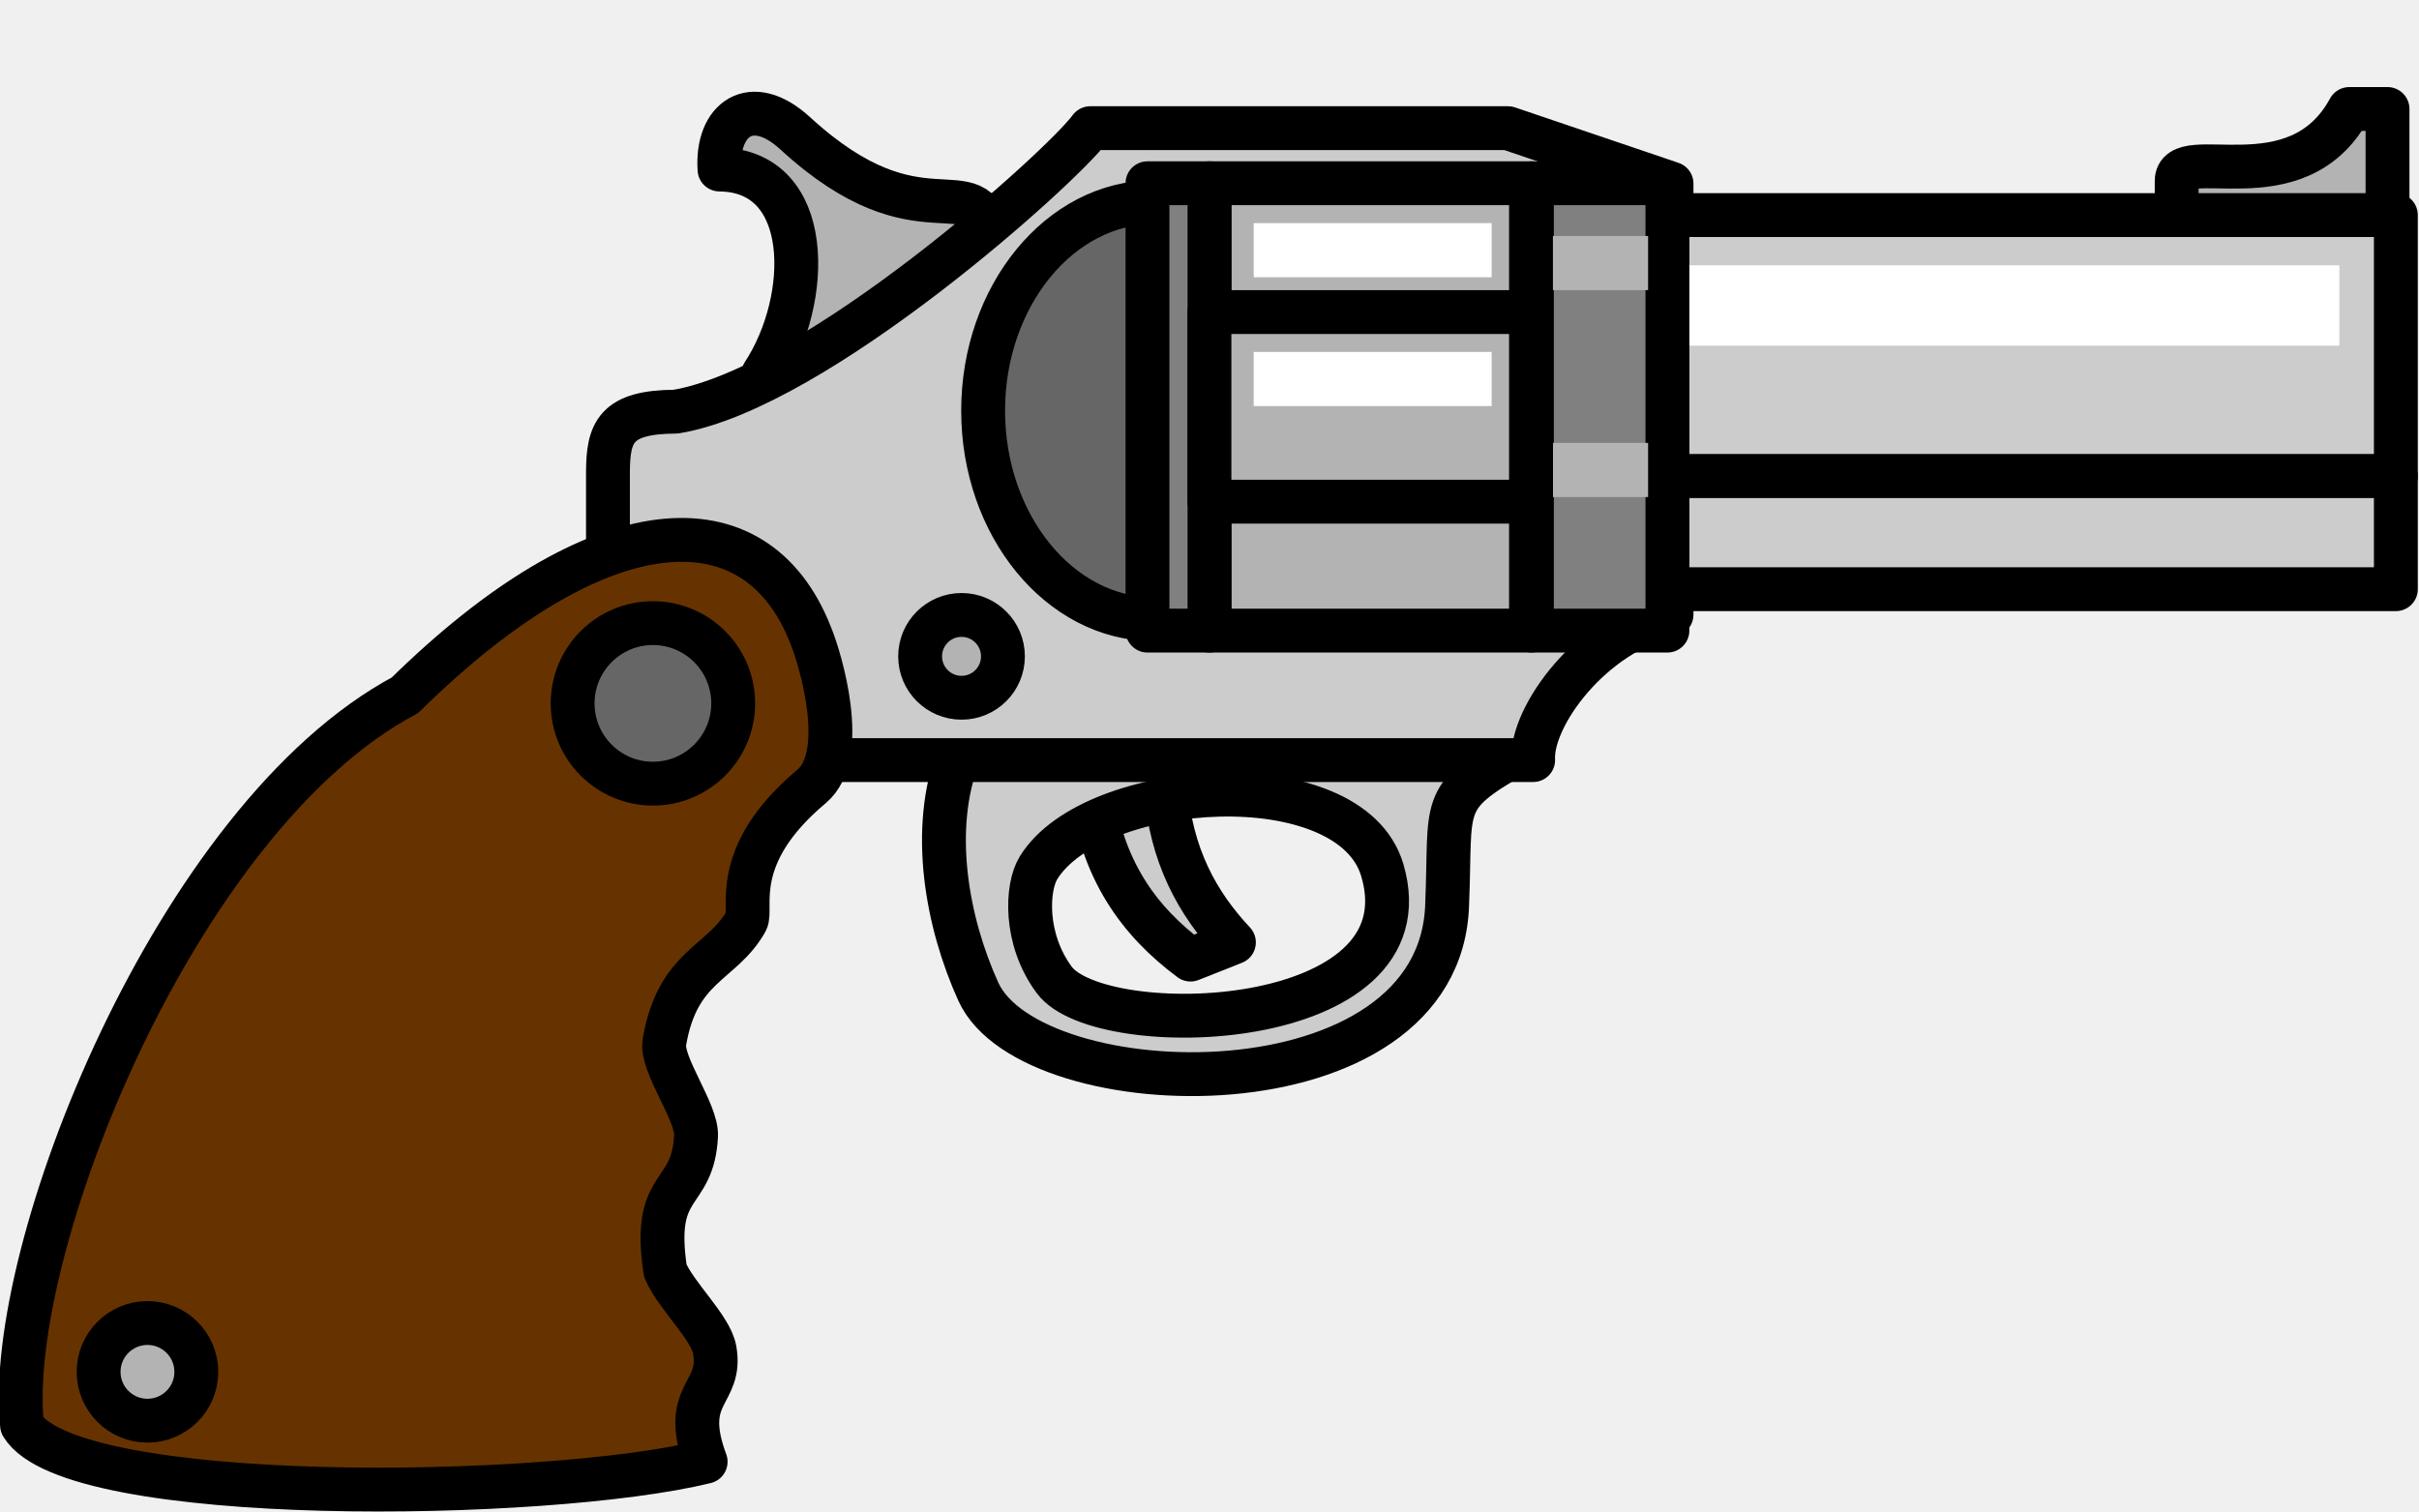
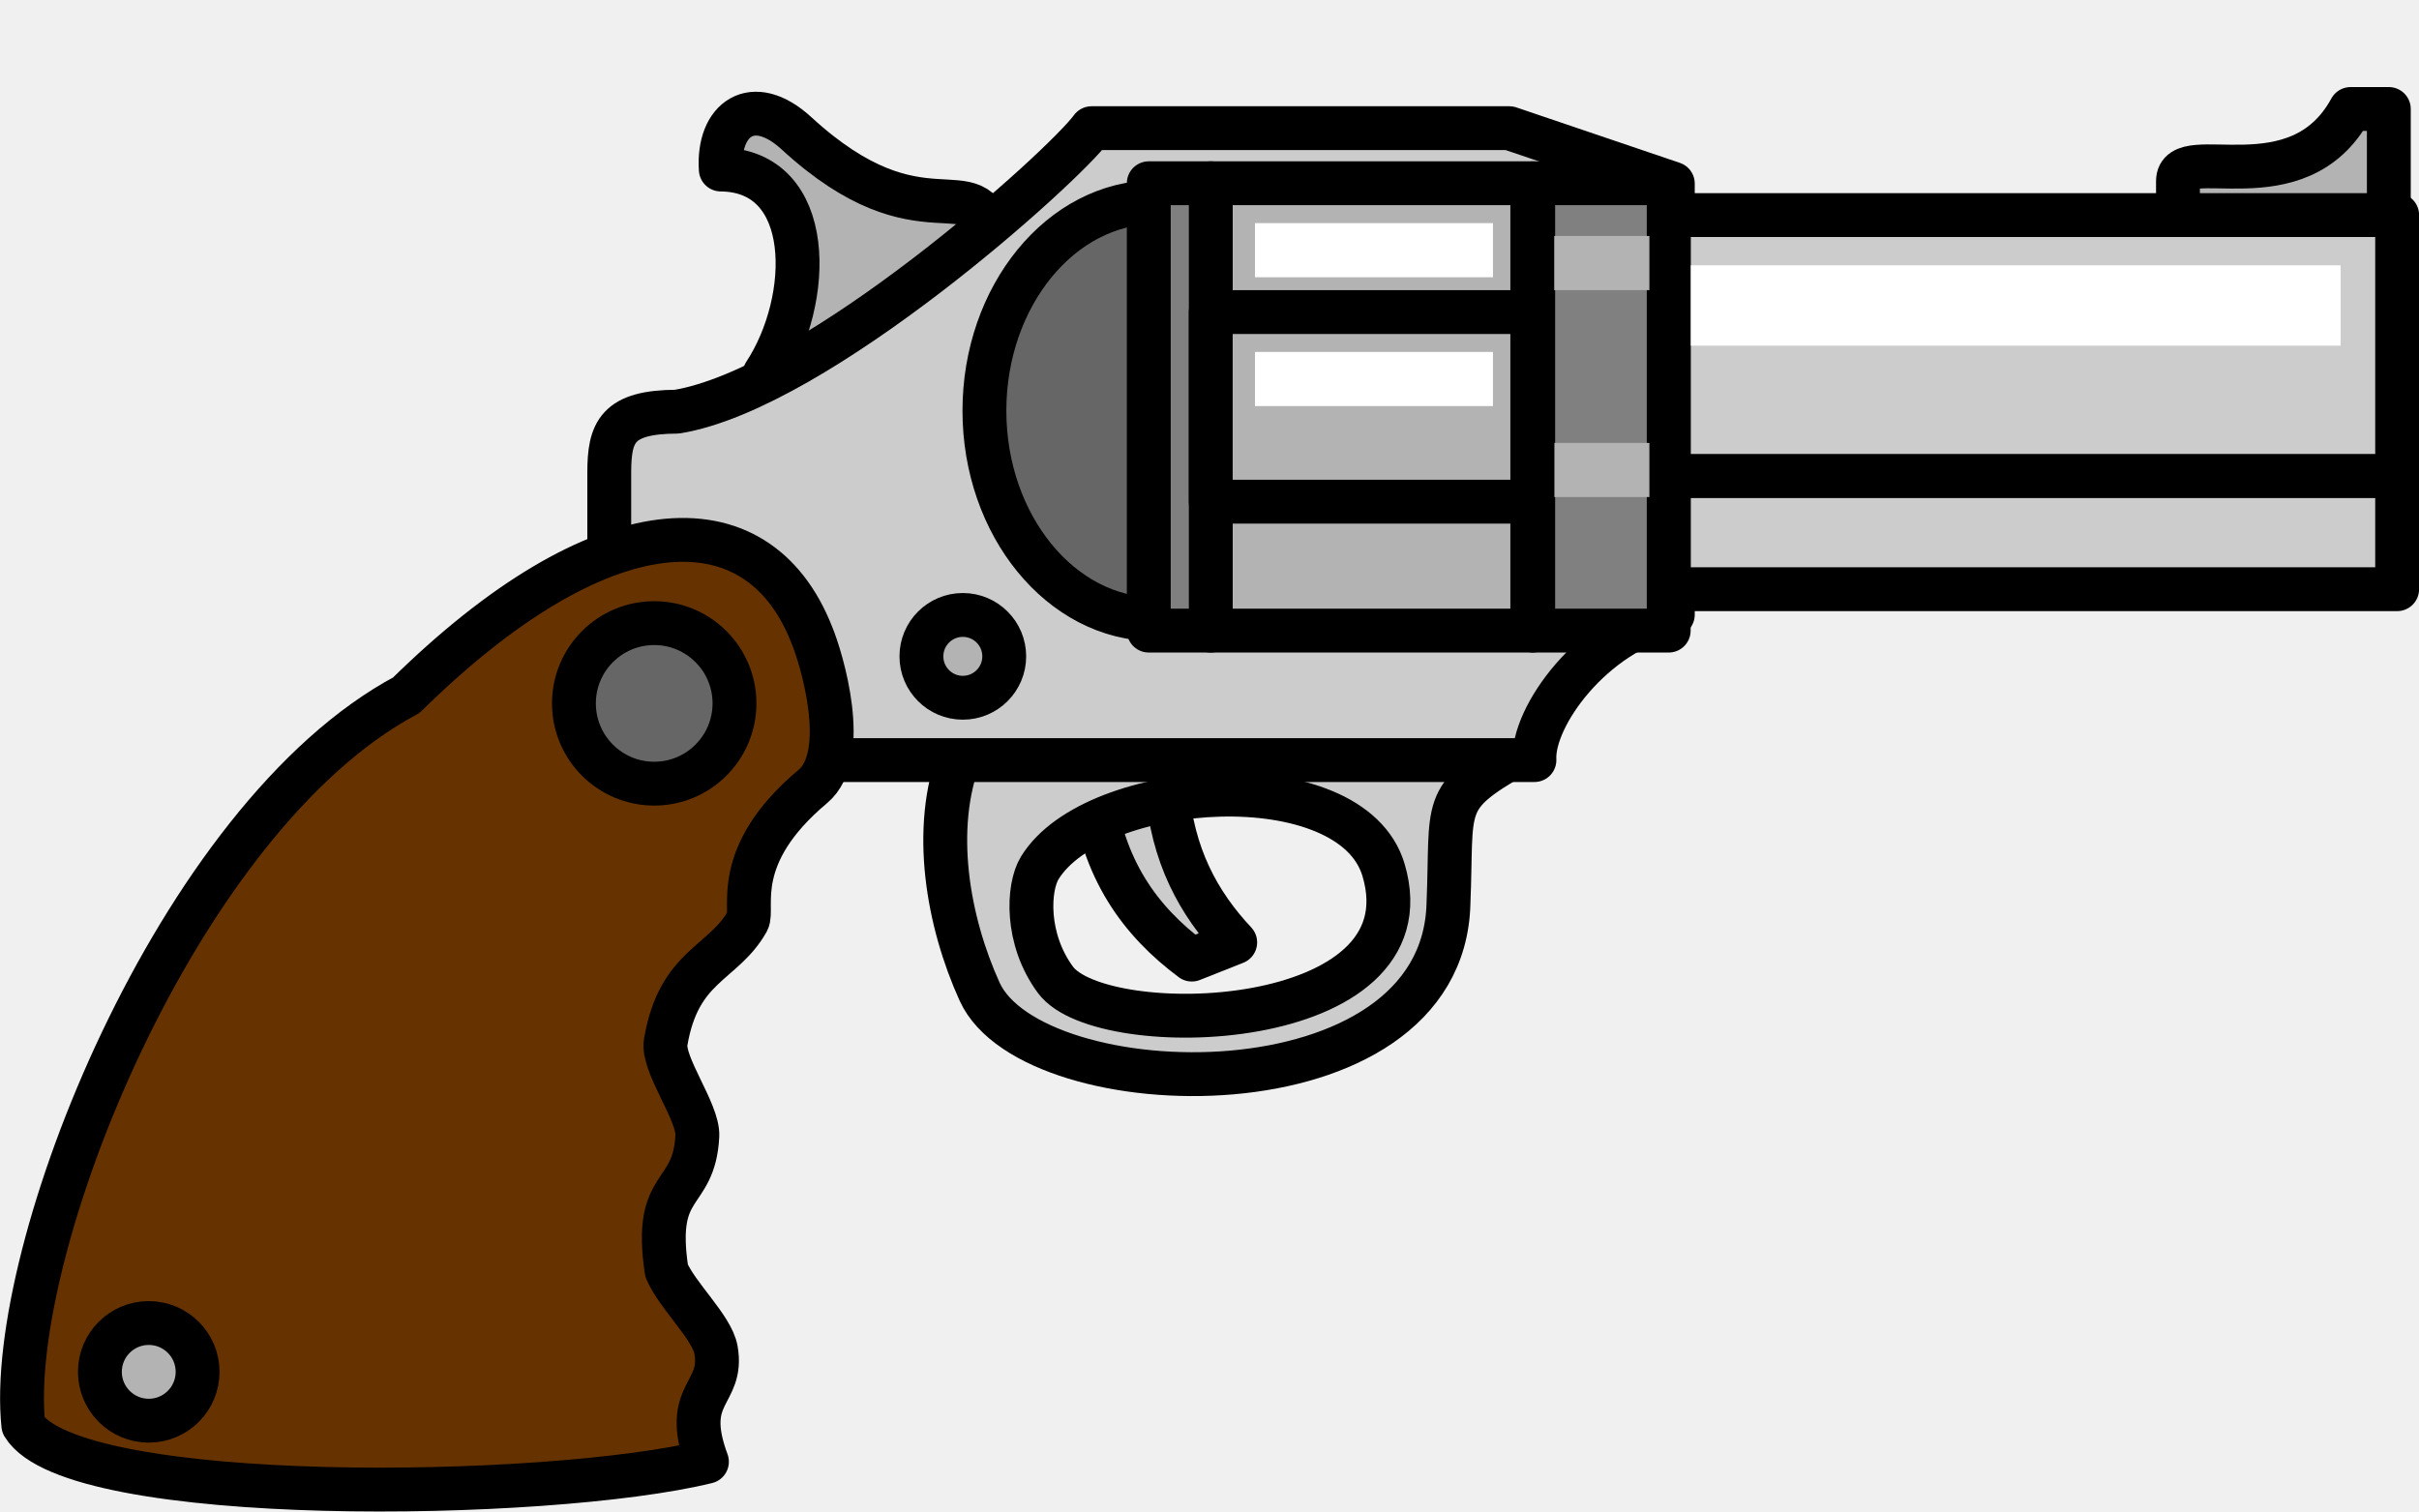
- <svg xmlns="http://www.w3.org/2000/svg" id="svg6733" height="10" width="16" version="1.1" viewBox="0 0 14.999 9.375">
+ <svg xmlns="http://www.w3.org/2000/svg" id="svg6733" height="10" width="16" version="1.1" viewBox="0 0 16 10">
  <defs id="defs34" />
-   <g id="layer1" transform="matrix(0.03433132,0,0,0.03433132,-4.965488,-10.18028)">
+   <g id="layer1" transform="matrix(0.0366201,0,0,0.0366201,-5.28744,-10.85897)">
    <g id="g7534" transform="matrix(2.236,0,0,2.236,-363.42,-1228.9)" style="fill-rule:evenodd">
      <g stroke-miterlimit="2.613" id="g10" style="stroke:#000000;stroke-width:3.543;stroke-linecap:round;stroke-linejoin:round;stroke-miterlimit:2.613">
        <path id="path6676" d="m 315.36,745.85 h 6.011 c 0.412,5.487 2.565,9.363 5.511,12.506 -1.169,0.463 -2.338,0.926 -3.506,1.39 -4.149,-3.094 -7.244,-7.287 -8.015,-13.896 z" style="fill:#cccccc" />
        <path id="path6678" d="m 344.11,755.22 c -0.445,17.474 -33.586,16.543 -37.87,7.125 -2.556,-5.619 -3.915,-13.176 -1.577,-19.149 h 44.896 c -6.149,3.526 -5.114,3.931 -5.45,12.023 z m -33.019,-2.876 c 4.418,-7.213 25.163,-8.626 27.774,0.164 3.913,13.173 -22.755,13.94 -26.497,8.881 -2.458,-3.323 -2.23,-7.489 -1.277,-9.045 z" style="fill:#cccccc" />
        <path id="path6680" d="m 285.33,695.91 c 7.633,0.075 7.472,10.51 3.543,16.502 l 2.636,4.305 c 3.557,-2.154 14.358,-11.129 15.743,-15.34 -1.363,-6.031 -5.592,0.994 -15.804,-8.389 -3.544,-3.257 -6.392,-1.131 -6.118,2.922 z" style="fill:#b3b3b3" />
        <path id="path6682" d="m 420.07,691.02 h -3.089 c -4.265,7.836 -13.944,2.624 -13.944,5.827 v 5.827 h 17.032 v -11.653 z" style="fill:#b3b3b3" />
        <path id="path6684" d="m 315.28,692.57 h 33.745 l 13.207,4.48 v 34.825 c -6.521,1.503 -11.366,8.245 -11.179,11.751 h -74.734 v -23.235 c 0.009,-3.255 0.611,-4.894 5.469,-4.916 11.342,-1.865 31.257,-19.827 33.492,-22.904 z" style="fill:#cccccc" />
        <path id="path6686" d="m 320.4,698.55 h 17.283 v 33.695 H 320.4 c -7.577,0 -13.776,-7.581 -13.776,-16.847 0,-9.266 6.199,-16.847 13.776,-16.847 z" style="fill:#666666" />
        <path id="path6688" d="m 361.9,699.59 h 58.841 v 21.097 H 361.9 Z" style="fill:#cccccc" />
        <path id="path6690" d="m 361.9,729.82 h 58.841 v -9.136 H 361.9 Z" style="fill:#cccccc" />
      </g>
      <path id="path6692" d="m 362.89,703.65 h 53.288 v 6.491 H 362.89 Z" style="fill:#ffffff" />
      <path id="path6694" d="m 361.9,697.02 h -10.946 v 36.145 H 361.9 Z" stroke-miterlimit="2.613" style="fill:#808080;stroke:#000000;stroke-width:3.543;stroke-linecap:round;stroke-linejoin:round;stroke-miterlimit:2.613" />
      <g id="g17" style="fill:#b3b3b3">
        <path id="path6696" d="m 352.53,718 h 7.809 v 4.374 H 352.53 Z" />
        <path id="path6698" d="m 352.53,701.28 h 7.809 v 4.374 H 352.53 Z" />
        <path id="path6700" d="m 350.88,697.02 h -25.974 v 36.145 h 25.974 z" stroke-miterlimit="2.613" style="stroke:#000000;stroke-width:3.543;stroke-linecap:round;stroke-linejoin:round;stroke-miterlimit:2.613" />
      </g>
      <path id="path6702" d="m 319.9,697.02 h 5.01 v 36.145 H 319.9 Z" stroke-miterlimit="2.613" style="fill:#808080;stroke:#000000;stroke-width:3.543;stroke-linecap:round;stroke-linejoin:round;stroke-miterlimit:2.613" />
      <path id="path6704" d="m 350.88,707.43 h -25.974 v 15.316 h 25.974 z" stroke-miterlimit="2.613" style="fill:#b3b3b3;stroke:#000000;stroke-width:3.543;stroke-linecap:round;stroke-linejoin:round;stroke-miterlimit:2.613" />
      <path id="path6706" d="m 328.48,700.24 h 19.222 v 4.374 H 328.48 Z" style="fill:#ffffff" />
      <path id="path6708" d="m 328.48,710.65 h 19.222 v 4.374 H 328.48 Z" style="fill:#ffffff" />
      <g stroke-miterlimit="2.613" id="g27" style="stroke:#000000;stroke-width:3.543;stroke-linecap:round;stroke-linejoin:round;stroke-miterlimit:2.613">
        <path id="path6710" d="m 304.88,731.9 c 1.847,0 3.345,1.498 3.345,3.345 0,1.847 -1.497,3.345 -3.345,3.345 -1.847,0 -3.345,-1.497 -3.345,-3.345 0,-1.847 1.498,-3.345 3.345,-3.345 z" style="fill:#b3b3b3" />
        <path id="path6712" d="m 228.99,797.37 c -1.468,-14.001 12.392,-49.105 30.931,-58.981 15.636,-15.392 28.323,-16.157 32.755,-4.886 0.803,1.925 3.133,9.703 0.091,12.252 -6.693,5.609 -4.735,9.906 -5.283,10.885 -1.954,3.483 -5.546,3.532 -6.606,9.776 -0.307,1.807 2.656,5.648 2.557,7.582 -0.263,5.089 -3.595,3.545 -2.485,10.878 0.829,1.997 3.666,4.581 3.989,6.393 0.654,3.668 -2.816,3.426 -0.73,9.049 -12.843,3.151 -51.187,3.675 -55.219,-2.947 z" style="fill:#663300" />
        <path id="path6714" d="m 279.95,732.56 c 3.581,0 6.485,2.904 6.485,6.485 0,3.581 -2.904,6.486 -6.485,6.486 -3.581,0 -6.485,-2.904 -6.485,-6.486 0,-3.581 2.904,-6.485 6.485,-6.485 z" style="fill:#666666" />
        <path id="path6716" d="m 239.12,789.11 c 2.179,0 3.947,1.767 3.947,3.946 0,2.179 -1.767,3.946 -3.947,3.946 -2.179,0 -3.946,-1.767 -3.946,-3.946 0,-2.179 1.767,-3.946 3.946,-3.946 z" style="fill:#b3b3b3" />
      </g>
    </g>
  </g>
</svg>
